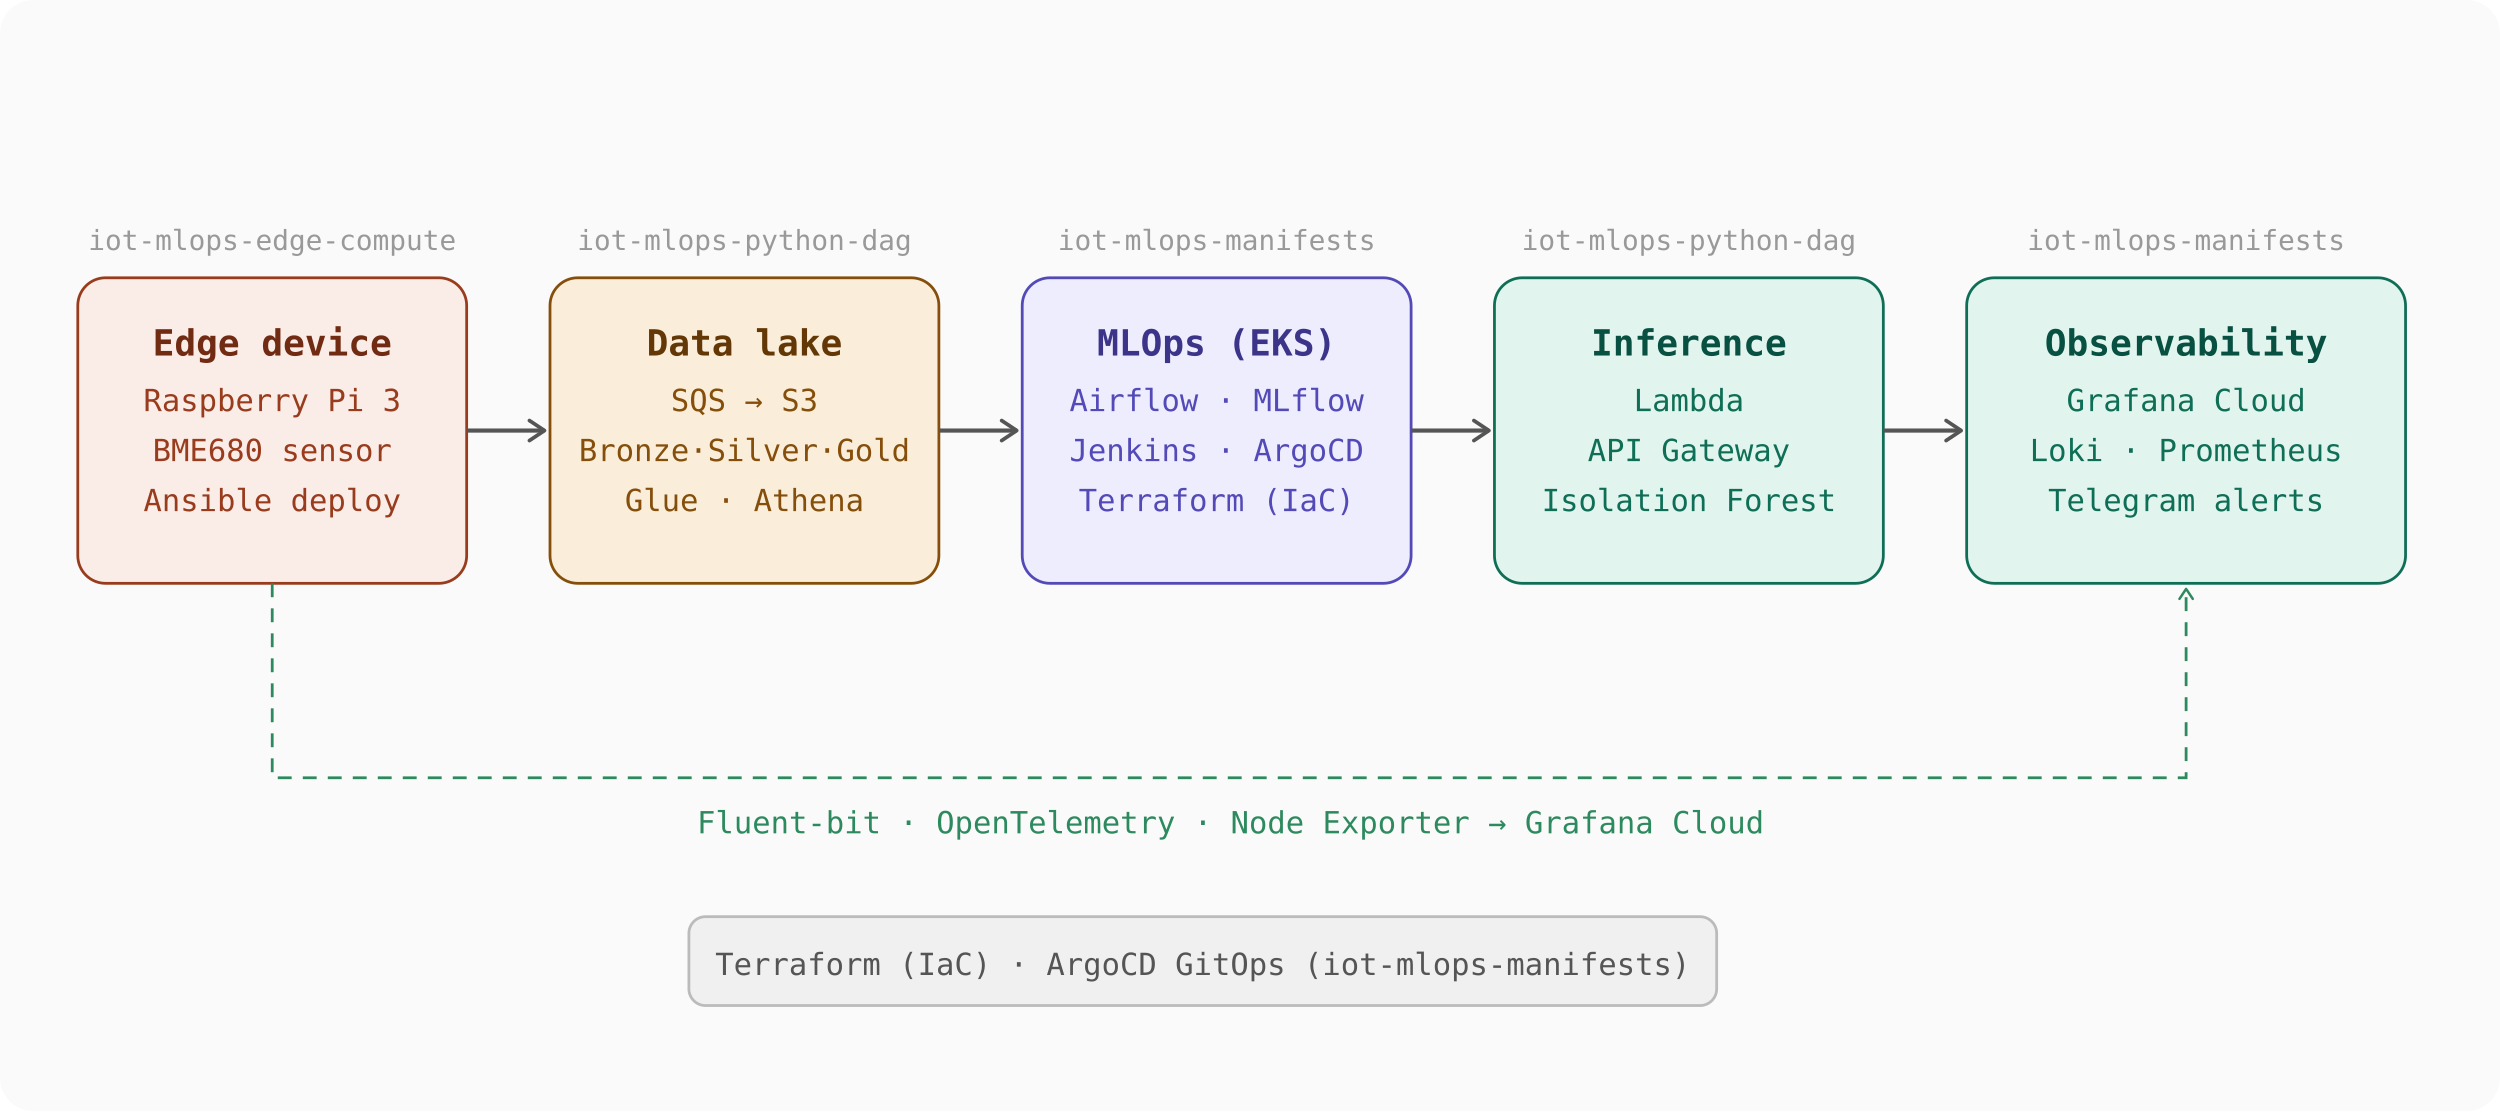
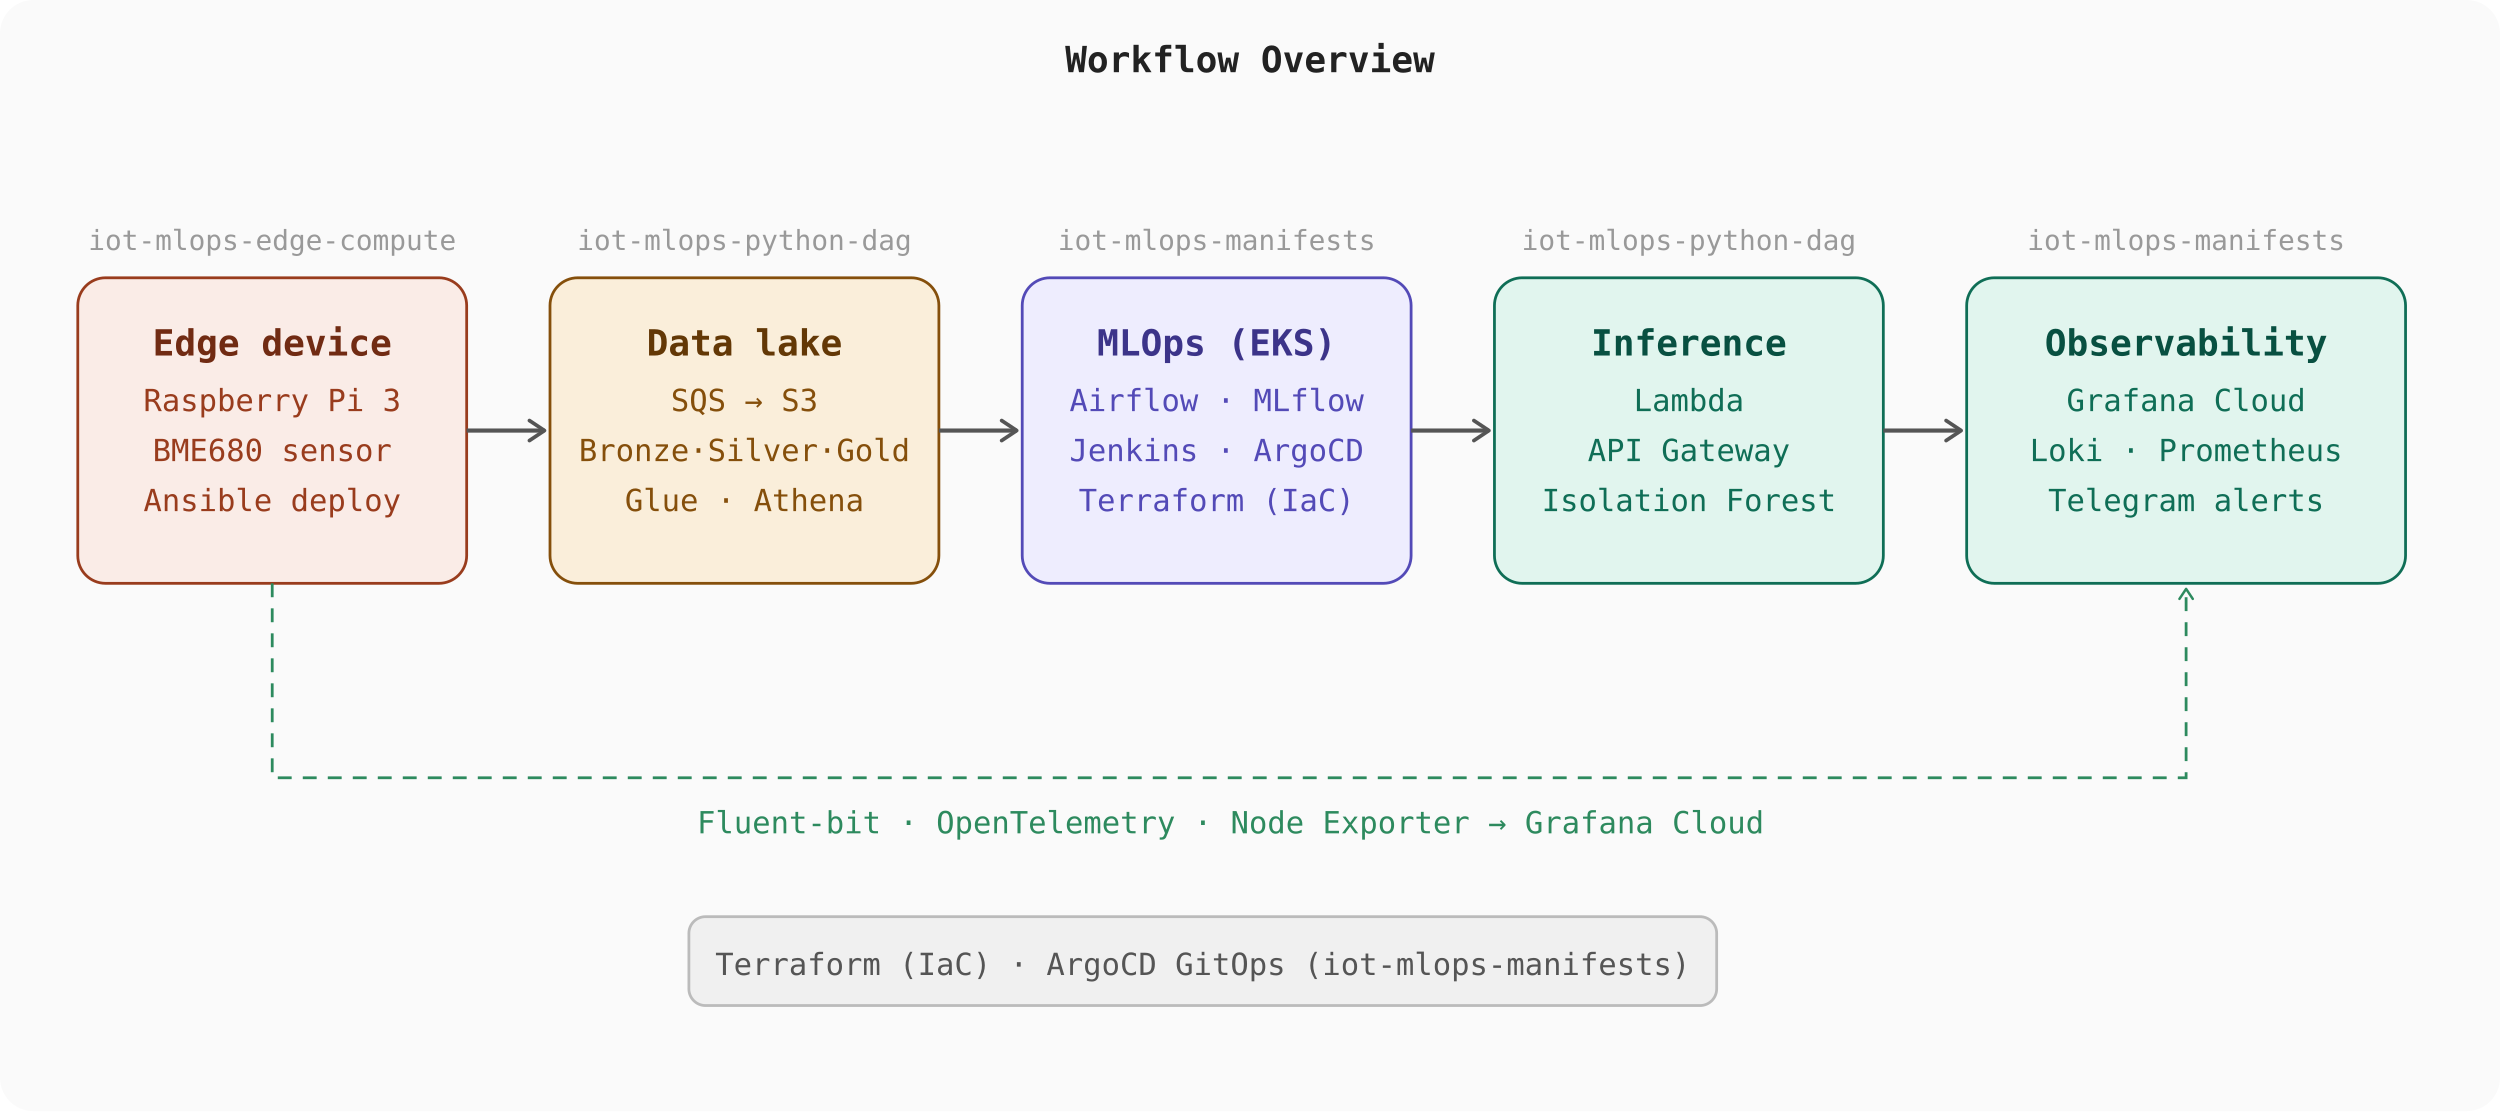
<svg xmlns="http://www.w3.org/2000/svg" width="900" height="400" viewBox="0 0 900 400" font-family="ui-monospace,SFMono-Regular,Menlo,monospace">
  <defs>
    <marker id="arr" viewBox="0 0 10 10" refX="8" refY="5" markerWidth="6" markerHeight="6" orient="auto-start-reverse">
      <path d="M2 1L8 5L2 9" fill="none" stroke="#555" stroke-width="1.5" stroke-linecap="round" stroke-linejoin="round" />
    </marker>
    <marker id="arr-green" viewBox="0 0 10 10" refX="8" refY="5" markerWidth="6" markerHeight="6" orient="auto-start-reverse">
      <path d="M2 1L8 5L2 9" fill="none" stroke="#2d8a5e" stroke-width="1.5" stroke-linecap="round" stroke-linejoin="round" />
    </marker>
  </defs>
  <rect width="900" height="400" fill="#fafafa" rx="12" />
+   <text x="450" y="26" text-anchor="middle" font-size="13" font-weight="600" fill="#222">Workflow Overview</text>
  <rect x="28" y="100" width="140" height="110" rx="10" fill="#FAECE7" stroke="#993C1D" stroke-width="1" />
  <text x="98" y="128" text-anchor="middle" font-size="13" font-weight="600" fill="#712B13">Edge device</text>
  <text x="98" y="148" text-anchor="middle" font-size="11" fill="#993C1D">Raspberry Pi 3</text>
  <text x="98" y="166" text-anchor="middle" font-size="11" fill="#993C1D">BME680 sensor</text>
  <text x="98" y="184" text-anchor="middle" font-size="11" fill="#993C1D">Ansible deploy</text>
  <line x1="168" y1="155" x2="196" y2="155" stroke="#555" stroke-width="1.5" marker-end="url(#arr)" />
  <rect x="198" y="100" width="140" height="110" rx="10" fill="#FAEEDA" stroke="#854F0B" stroke-width="1" />
  <text x="268" y="128" text-anchor="middle" font-size="13" font-weight="600" fill="#633806">Data lake</text>
  <text x="268" y="148" text-anchor="middle" font-size="11" fill="#854F0B">SQS → S3</text>
  <text x="268" y="166" text-anchor="middle" font-size="11" fill="#854F0B">Bronze·Silver·Gold</text>
  <text x="268" y="184" text-anchor="middle" font-size="11" fill="#854F0B">Glue · Athena</text>
  <line x1="338" y1="155" x2="366" y2="155" stroke="#555" stroke-width="1.5" marker-end="url(#arr)" />
  <rect x="368" y="100" width="140" height="110" rx="10" fill="#EEEDFE" stroke="#534AB7" stroke-width="1" />
  <text x="438" y="128" text-anchor="middle" font-size="13" font-weight="600" fill="#3C3489">MLOps (EKS)</text>
  <text x="438" y="148" text-anchor="middle" font-size="11" fill="#534AB7">Airflow · MLflow</text>
  <text x="438" y="166" text-anchor="middle" font-size="11" fill="#534AB7">Jenkins · ArgoCD</text>
  <text x="438" y="184" text-anchor="middle" font-size="11" fill="#534AB7">Terraform (IaC)</text>
  <line x1="508" y1="155" x2="536" y2="155" stroke="#555" stroke-width="1.5" marker-end="url(#arr)" />
  <rect x="538" y="100" width="140" height="110" rx="10" fill="#E1F5EE" stroke="#0F6E56" stroke-width="1" />
  <text x="608" y="128" text-anchor="middle" font-size="13" font-weight="600" fill="#085041">Inference</text>
  <text x="608" y="148" text-anchor="middle" font-size="11" fill="#0F6E56">Lambda</text>
  <text x="608" y="166" text-anchor="middle" font-size="11" fill="#0F6E56">API Gateway</text>
  <text x="608" y="184" text-anchor="middle" font-size="11" fill="#0F6E56">Isolation Forest</text>
  <line x1="678" y1="155" x2="706" y2="155" stroke="#555" stroke-width="1.5" marker-end="url(#arr)" />
  <rect x="708" y="100" width="158" height="110" rx="10" fill="#E1F5EE" stroke="#0F6E56" stroke-width="1" />
  <text x="787" y="128" text-anchor="middle" font-size="13" font-weight="600" fill="#085041">Observability</text>
  <text x="787" y="148" text-anchor="middle" font-size="11" fill="#0F6E56">Grafana Cloud</text>
  <text x="787" y="166" text-anchor="middle" font-size="11" fill="#0F6E56">Loki · Prometheus</text>
  <text x="787" y="184" text-anchor="middle" font-size="11" fill="#0F6E56">Telegram alerts</text>
  <path d="M98 210 L98 280 L787 280 L787 212" fill="none" stroke="#2d8a5e" stroke-width="1" stroke-dasharray="5 4" marker-end="url(#arr-green)" />
  <text x="443" y="300" text-anchor="middle" font-size="11" fill="#2d8a5e">Fluent-bit · OpenTelemetry · Node Exporter → Grafana Cloud</text>
  <rect x="248" y="330" width="370" height="32" rx="6" fill="#f0f0f0" stroke="#bbb" stroke-width="1" />
  <text x="433" y="351" text-anchor="middle" font-size="11" fill="#555">Terraform (IaC) · ArgoCD GitOps (iot-mlops-manifests)</text>
  <text x="98" y="90" text-anchor="middle" font-size="10" fill="#999">iot-mlops-edge-compute</text>
  <text x="268" y="90" text-anchor="middle" font-size="10" fill="#999">iot-mlops-python-dag</text>
  <text x="438" y="90" text-anchor="middle" font-size="10" fill="#999">iot-mlops-manifests</text>
  <text x="608" y="90" text-anchor="middle" font-size="10" fill="#999">iot-mlops-python-dag</text>
  <text x="787" y="90" text-anchor="middle" font-size="10" fill="#999">iot-mlops-manifests</text>
</svg>
